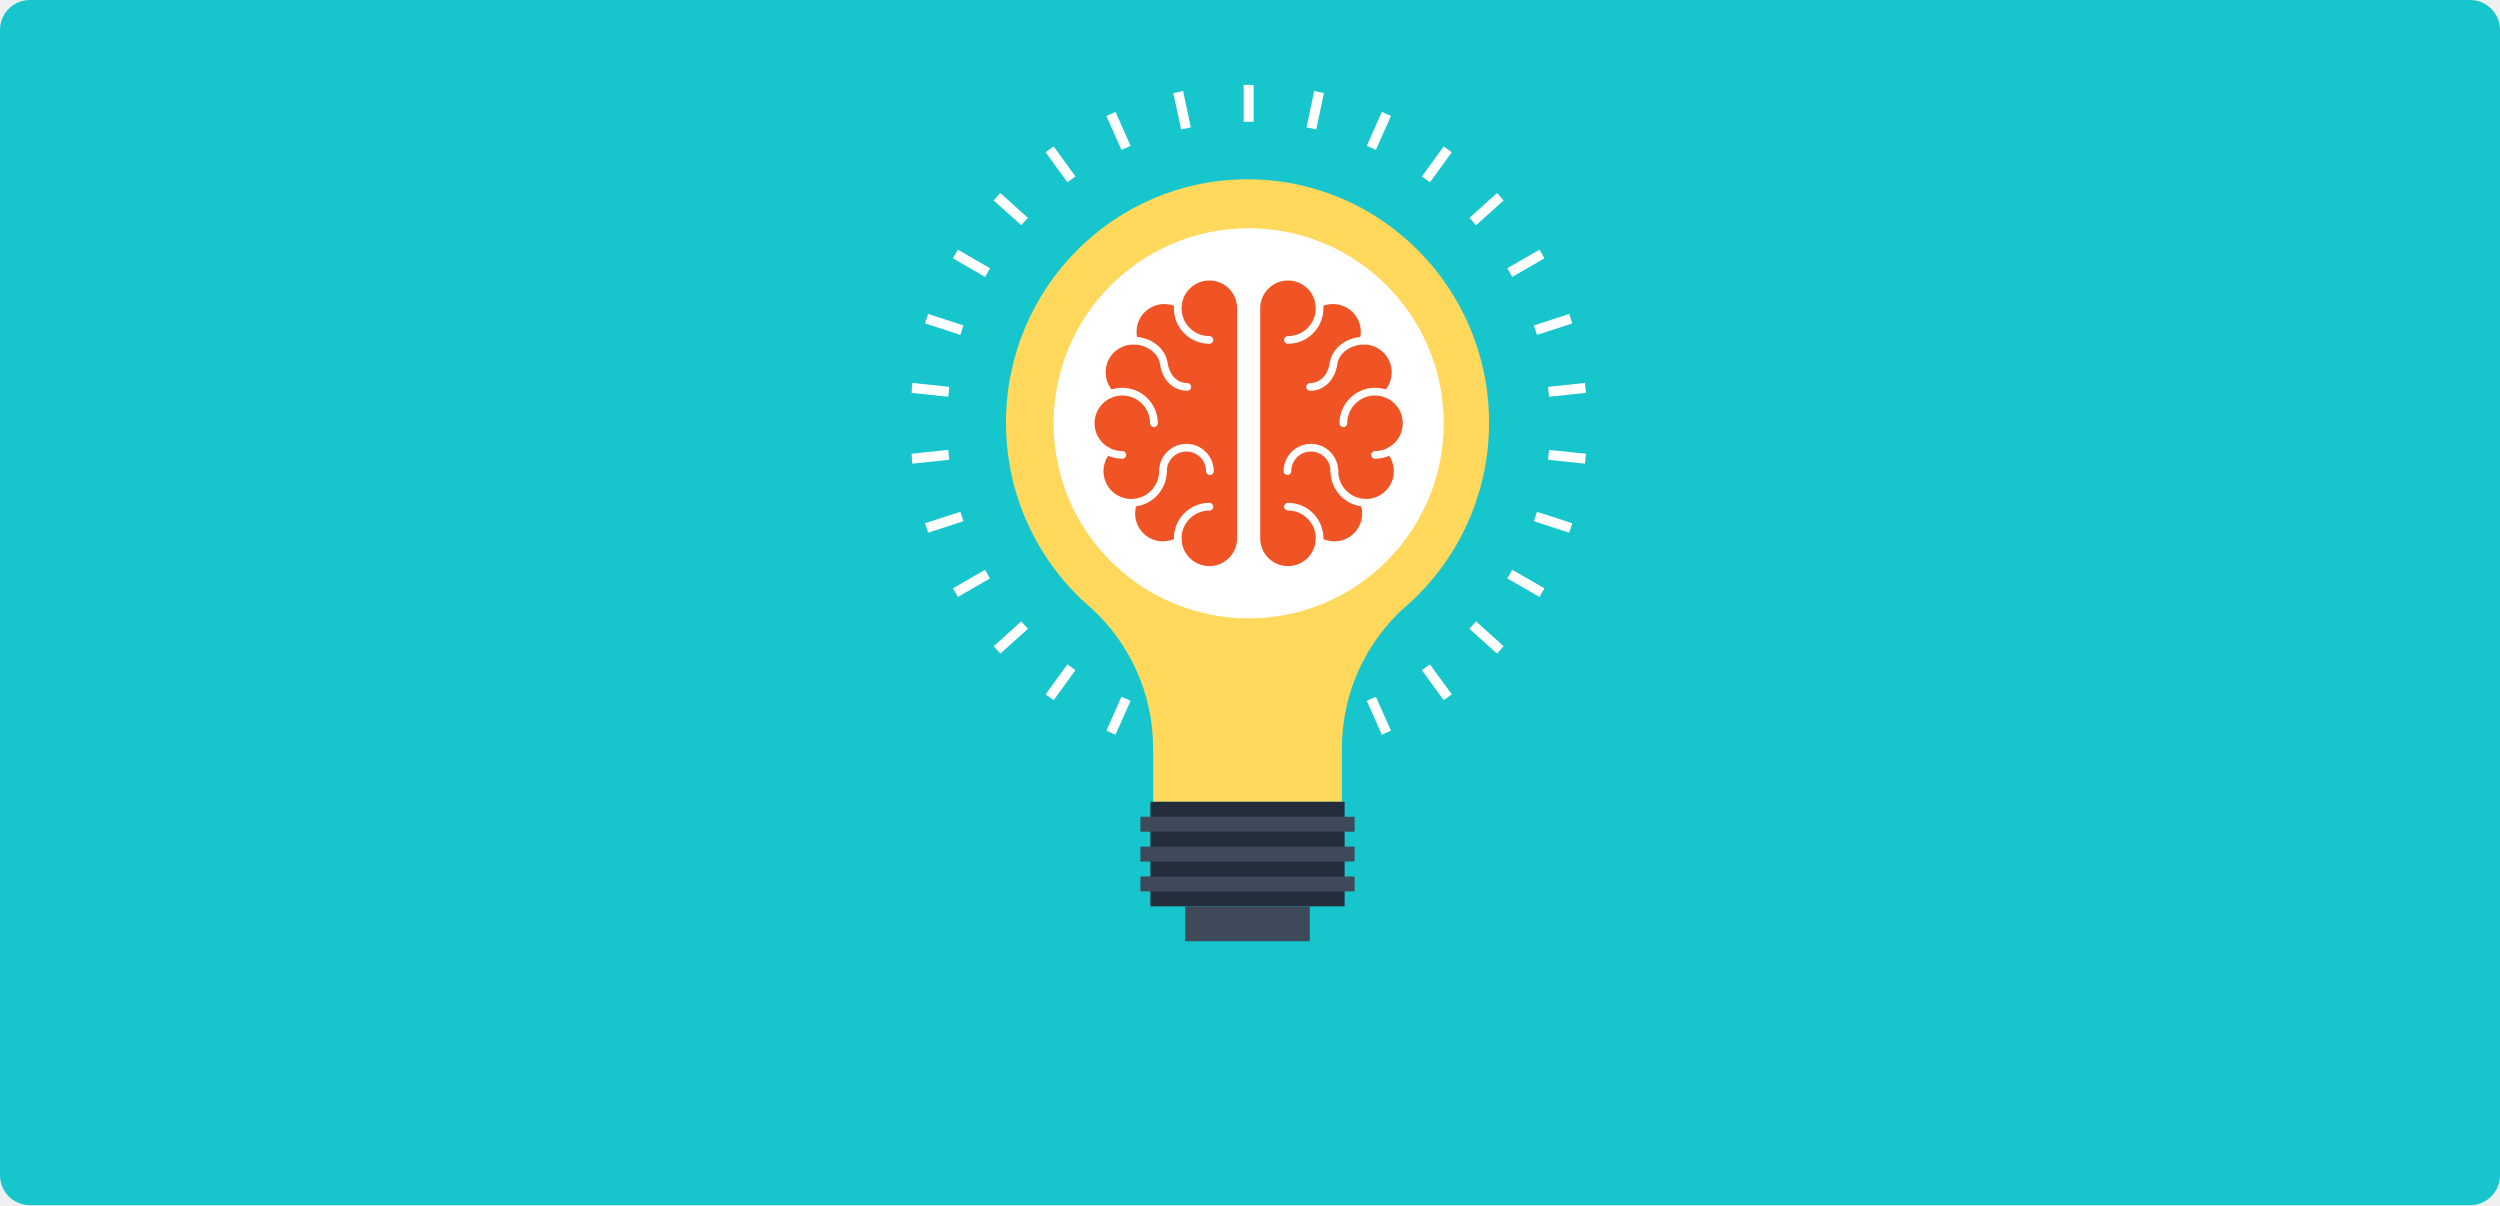
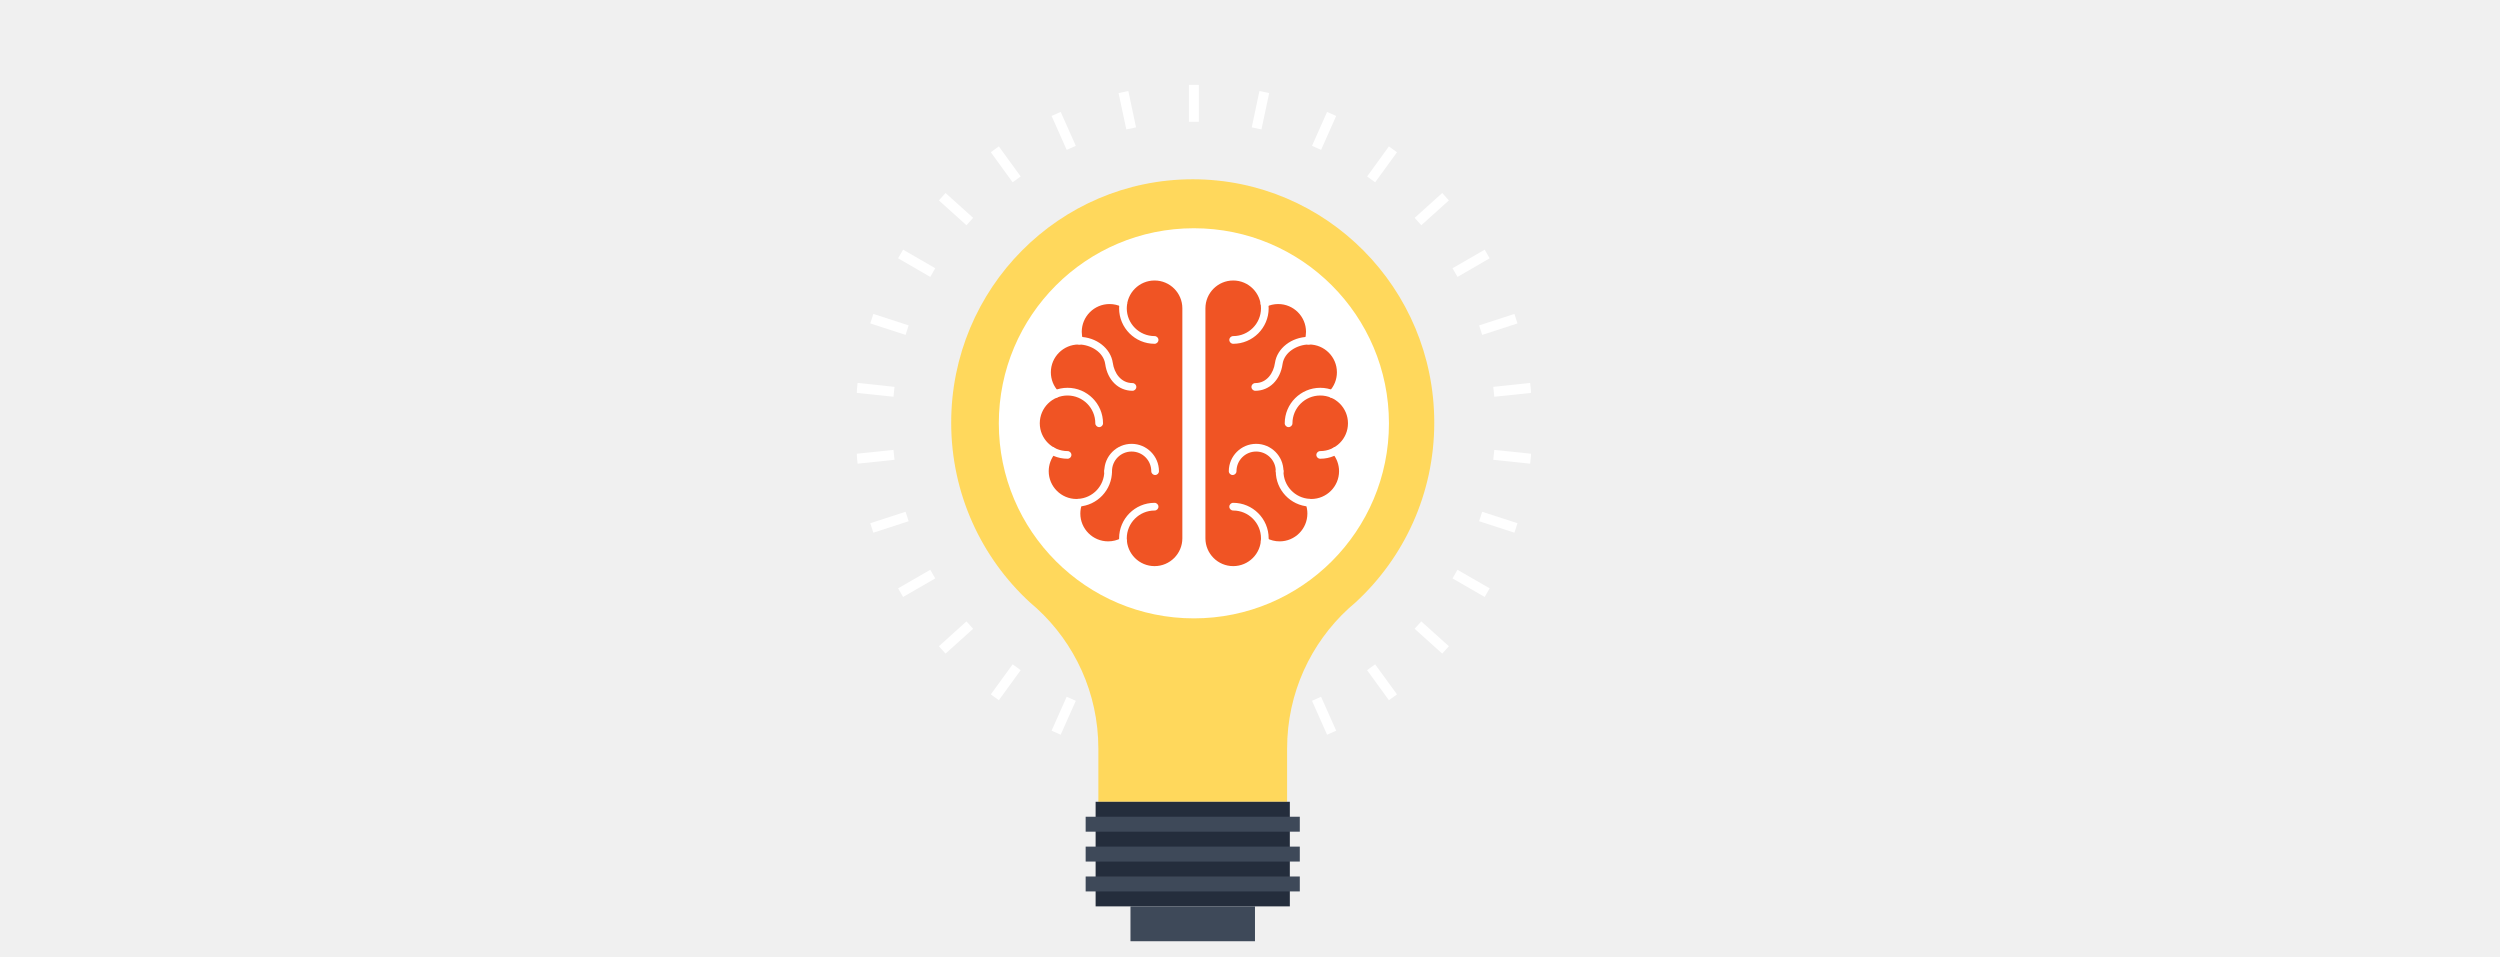
- <svg xmlns="http://www.w3.org/2000/svg" xmlns:xlink="http://www.w3.org/1999/xlink" width="502px" height="242px" viewBox="0 0 502 242" version="1.1">
+ <svg xmlns="http://www.w3.org/2000/svg" xmlns:xlink="http://www.w3.org/1999/xlink" width="502px" height="192px" viewBox="0 0 502 192" version="1.1">
  <defs>
    <polygon id="path-1" points="0 136 135.464 136 135.464 0 0 0" />
  </defs>
  <g id="Page-1" stroke="none" stroke-width="1" fill="none" fill-rule="evenodd">
-     <g id="PD--Home" transform="translate(-770, -574)">
-       <g id="team" transform="translate(770, 574)">
-         <rect id="Rectangle" fill="#16C6CC" x="0" y="0" width="502" height="242" rx="6" />
-         <g id="Group-2" stroke-width="1" transform="translate(183, 17)">
-           <g id="Page-1">
-             <mask id="mask-2" fill="white">
-               <use xlink:href="#path-1" />
-             </mask>
-             <g id="Clip-36" />
-             <polygon id="Fill-35" fill="#FFFFFF" mask="url(#mask-2)" points="66.733 7.454 68.729 7.454 68.729 0 66.733 0" />
-             <polygon id="Fill-37" fill="#FFFFFF" mask="url(#mask-2)" points="52.61 1.696 54.571 1.275 56.116 8.575 54.165 8.986" />
-             <polygon id="Fill-38" fill="#FFFFFF" mask="url(#mask-2)" points="39.16 6.285 40.986 5.473 44.024 12.284 42.191 13.097" />
-             <polygon id="Fill-39" fill="#FFFFFF" mask="url(#mask-2)" points="26.959 13.569 28.567 12.396 32.952 18.432 31.335 19.605" />
-             <polygon id="Fill-40" fill="#FFFFFF" mask="url(#mask-2)" points="16.529 23.242 17.864 21.757 23.406 26.744 22.066 28.23" />
-             <polygon id="Fill-41" fill="#FFFFFF" mask="url(#mask-2)" points="8.339 34.862 9.339 33.133 15.797 36.86 14.797 38.604" />
-             <polygon id="Fill-42" fill="#FFFFFF" mask="url(#mask-2)" points="2.751 47.939 3.366 46.039 10.455 48.34 9.841 50.245" />
-             <polygon id="Fill-43" fill="#FFFFFF" mask="url(#mask-2)" points="0 61.89 0.206 59.892 7.616 60.68 7.411 62.664" />
-             <polygon id="Fill-44" fill="#FFFFFF" mask="url(#mask-2)" points="0 74.112 7.411 73.338 7.616 75.322 0.206 76.108" />
-             <polygon id="Fill-45" fill="#FFFFFF" mask="url(#mask-2)" points="2.751 88.064 9.841 85.765 10.455 87.66 3.366 89.962" />
-             <polygon id="Fill-46" fill="#FFFFFF" mask="url(#mask-2)" points="8.339 101.14 14.797 97.412 15.797 99.144 9.339 102.869" />
-             <polygon id="Fill-47" fill="#FFFFFF" mask="url(#mask-2)" points="16.529 112.765 22.069 107.775 23.406 109.26 17.864 114.247" />
-             <polygon id="Fill-48" fill="#FFFFFF" mask="url(#mask-2)" points="26.959 122.43 31.337 116.401 32.952 117.568 28.572 123.604" />
-             <polygon id="Fill-49" fill="#FFFFFF" mask="url(#mask-2)" points="39.16 129.717 42.191 122.908 44.024 123.722 40.986 130.531" />
-             <polygon id="Fill-50" fill="#FFFFFF" mask="url(#mask-2)" points="52.61 134.318 54.165 127.018 56.116 127.44 54.571 134.724" />
-             <polygon id="Fill-51" fill="#FFFFFF" mask="url(#mask-2)" points="66.733 136 68.729 136 68.729 128.548 66.733 128.548" />
-             <polygon id="Fill-52" fill="#FFFFFF" mask="url(#mask-2)" points="79.334 127.44 81.296 127.018 82.853 134.318 80.894 134.724" />
-             <polygon id="Fill-53" fill="#FFFFFF" mask="url(#mask-2)" points="91.453 123.722 93.271 122.909 96.305 129.717 94.475 130.532" />
-             <polygon id="Fill-54" fill="#FFFFFF" mask="url(#mask-2)" points="102.509 117.567 104.125 116.4 108.517 122.429 106.892 123.603" />
-             <polygon id="Fill-55" fill="#FFFFFF" mask="url(#mask-2)" points="112.057 109.26 113.393 107.777 118.933 112.762 117.601 114.247" />
-             <polygon id="Fill-56" fill="#FFFFFF" mask="url(#mask-2)" points="119.668 99.144 120.662 97.416 127.124 101.139 126.124 102.87" />
-             <polygon id="Fill-57" fill="#FFFFFF" mask="url(#mask-2)" points="125.006 87.66 125.622 85.768 132.712 88.064 132.095 89.963" />
-             <polygon id="Fill-58" fill="#FFFFFF" mask="url(#mask-2)" points="127.846 75.327 128.051 73.344 135.464 74.112 135.259 76.108" />
-             <polygon id="Fill-59" fill="#FFFFFF" mask="url(#mask-2)" points="127.846 60.681 135.256 59.892 135.464 61.89 128.053 62.666" />
-             <polygon id="Fill-60" fill="#FFFFFF" mask="url(#mask-2)" points="125.006 48.342 132.095 46.039 132.712 47.94 125.627 50.245" />
-             <polygon id="Fill-61" fill="#FFFFFF" mask="url(#mask-2)" points="119.669 36.864 126.123 33.137 127.123 34.866 120.669 38.604" />
-             <polygon id="Fill-62" fill="#FFFFFF" mask="url(#mask-2)" points="112.064 26.744 117.601 21.757 118.933 23.242 113.398 28.23" />
-             <polygon id="Fill-63" fill="#FFFFFF" mask="url(#mask-2)" points="102.517 18.433 106.892 12.4 108.517 13.574 104.133 19.606" />
-             <polygon id="Fill-64" fill="#FFFFFF" mask="url(#mask-2)" points="91.453 12.282 94.475 5.477 96.305 6.285 93.278 13.094" />
-             <polygon id="Fill-65" fill="#FFFFFF" mask="url(#mask-2)" points="79.35 8.575 80.893 1.278 82.853 1.696 81.298 8.986" />
-           </g>
-           <path d="M67.503,19 C94.288,19.008 116,40.883 116,67.874 C116,82.174 109.896,95.033 100.187,103.966 C99.724,104.371 99.262,104.77 98.798,105.179 C91.215,112.143 86.451,122.157 86.451,133.307 L86.451,144 L67.503,144 L48.549,144 L48.549,133.307 C48.549,122.157 43.788,112.143 36.202,105.179 C35.739,104.77 35.275,104.371 34.815,103.966 C25.104,95.033 19,82.174 19,67.874 C19,40.883 40.713,19.008 67.503,19 Z" id="Fill-1" fill="#FFD85C" />
-           <polygon id="Fill-35" fill="#242D3C" points="48 165 87 165 87 144 48 144" />
-           <polygon id="Fill-36" fill="#3E4959" points="46 150 89 150 89 147 46 147" />
-           <polygon id="Fill-37" fill="#3E4959" points="46 156 89 156 89 153 46 153" />
-           <polygon id="Fill-38" fill="#3E4959" points="46 162 89 162 89 159 46 159" />
-           <polygon id="Fill-39" fill="#3E4959" points="55 172 80 172 80 165 55 165" />
-           <path d="M106.901,68 C106.901,89.634 89.366,107.168 67.732,107.168 C46.1,107.168 28.562,89.634 28.562,68 C28.562,46.365 46.1,28.832 67.732,28.832 C89.366,28.832 106.901,46.365 106.901,68 Z" id="Fill-1" fill="#FFFFFF" />
-           <path d="M59.834,38.556 C63.349,38.556 66.183,41.391 66.183,44.907 L66.183,91.087 C66.183,93.989 64.245,96.434 61.583,97.19 C61.583,97.19 61.576,97.195 61.569,97.19 C61.379,97.242 61.187,97.281 60.966,97.322 C60.747,97.371 60.504,97.401 60.241,97.413 C60.114,97.439 59.969,97.439 59.834,97.439 C56.462,97.439 53.831,94.934 53.519,91.727 L53.519,91.72 C52.629,92.197 51.588,92.482 50.509,92.482 C47.011,92.482 44.158,89.639 44.158,86.121 C44.158,85.377 44.311,84.623 44.543,83.959 C44.416,83.959 44.287,83.966 44.158,83.966 C40.661,83.966 37.815,81.13 37.815,77.614 C37.815,76.059 38.375,74.657 39.295,73.547 C37.335,72.469 36.011,70.386 36.011,67.996 C36.011,65.335 37.65,63.055 39.972,62.121 C38.893,60.981 38.231,59.441 38.231,57.753 C38.231,54.255 41.081,51.408 44.579,51.408 L44.696,51.408 C44.536,50.859 44.446,50.239 44.446,49.629 C44.446,46.132 47.299,43.284 50.796,43.284 C51.746,43.284 52.758,43.51 53.574,43.888 C54.056,40.864 56.681,38.556 59.834,38.556" id="Fill-3" fill="#F05424" />
-           <path d="M52.716,44.906 C52.716,48.837 55.907,52.033 59.835,52.033 C60.266,52.033 60.616,51.685 60.616,51.253 C60.616,50.831 60.266,50.487 59.835,50.487 C56.756,50.487 54.256,47.983 54.256,44.906 C54.256,41.827 56.756,39.323 59.835,39.323 C62.912,39.323 65.416,41.827 65.416,44.906 L65.416,91.094 C65.416,94.173 62.912,96.677 59.835,96.677 C56.756,96.677 54.256,94.173 54.256,91.094 C54.256,88.017 56.756,85.513 59.835,85.513 C60.266,85.513 60.616,85.169 60.616,84.747 C60.616,84.315 60.266,83.967 59.835,83.967 C55.907,83.967 52.716,87.163 52.716,91.094 C52.716,95.023 55.907,98.212 59.835,98.212 C63.766,98.212 66.963,95.023 66.963,91.094 L66.963,44.906 C66.963,40.977 63.766,37.788 59.835,37.788 C55.907,37.788 52.716,40.977 52.716,44.906" id="Fill-5" fill="#FFFFFF" />
-           <path d="M50.514,93.254 C46.581,93.254 43.394,90.054 43.394,86.122 C43.394,85.292 43.533,84.471 43.815,83.694 C43.968,83.29 44.41,83.077 44.802,83.227 C45.209,83.363 45.422,83.808 45.269,84.213 C45.047,84.824 44.93,85.477 44.93,86.122 C44.93,89.2 47.435,91.706 50.514,91.706 C51.434,91.706 52.347,91.481 53.147,91.045 C53.526,90.843 53.994,90.98 54.206,91.356 C54.405,91.735 54.27,92.203 53.892,92.401 C52.855,92.962 51.688,93.254 50.514,93.254" id="Fill-7" fill="#FFFFFF" />
-           <path d="M44.162,84.728 C40.232,84.728 37.047,81.543 37.047,77.614 C37.047,75.957 37.627,74.34 38.698,73.053 C38.964,72.729 39.457,72.687 39.78,72.957 C40.104,73.232 40.156,73.718 39.879,74.038 C39.044,75.044 38.581,76.312 38.581,77.614 C38.581,80.691 41.085,83.195 44.162,83.195 C44.278,83.195 44.381,83.195 44.482,83.174 C47.435,83.01 49.744,80.564 49.744,77.614 C49.744,77.193 50.091,76.848 50.514,76.848 C50.944,76.848 51.289,77.193 51.289,77.614 C51.289,81.382 48.343,84.499 44.597,84.719 C44.467,84.724 44.313,84.728 44.162,84.728" id="Fill-9" fill="#FFFFFF" />
-           <path d="M59.954,78.382 C59.519,78.382 59.174,78.035 59.174,77.614 C59.174,75.432 57.415,73.67 55.231,73.67 C53.05,73.67 51.289,75.432 51.289,77.614 C51.289,78.035 50.944,78.382 50.514,78.382 C50.091,78.382 49.744,78.035 49.744,77.614 C49.744,74.591 52.209,72.124 55.231,72.124 C58.255,72.124 60.719,74.591 60.719,77.614 C60.719,78.035 60.374,78.382 59.954,78.382" id="Fill-11" fill="#FFFFFF" />
-           <path d="M42.358,75.115 C38.443,75.115 35.244,71.927 35.244,68 C35.244,64.066 38.443,60.87 42.358,60.87 C46.29,60.87 49.489,64.066 49.489,68 C49.489,68.417 49.141,68.766 48.717,68.766 C48.289,68.766 47.939,68.417 47.939,68 C47.939,64.92 45.438,62.417 42.358,62.417 C39.284,62.417 36.788,64.92 36.788,68 C36.788,71.075 39.284,73.577 42.358,73.577 C42.792,73.577 43.139,73.924 43.139,74.347 C43.139,74.779 42.792,75.115 42.358,75.115" id="Fill-13" fill="#FFFFFF" />
-           <path d="M39.971,62.889 C39.772,62.889 39.563,62.803 39.407,62.641 C38.158,61.315 37.464,59.584 37.464,57.755 C37.464,53.823 40.664,50.637 44.594,50.637 C44.638,50.637 44.699,50.637 44.754,50.639 C48.133,50.688 51.036,52.94 51.452,55.876 C51.737,57.889 53.071,59.921 55.4,59.921 C55.832,59.921 56.175,60.268 56.175,60.7 C56.175,61.12 55.832,61.468 55.4,61.468 C52.575,61.468 50.378,59.305 49.926,56.094 C49.581,53.692 46.99,52.212 44.692,52.176 L44.594,52.174 C41.516,52.174 39.011,54.678 39.011,57.755 C39.011,59.183 39.548,60.544 40.536,61.589 C40.828,61.901 40.818,62.381 40.509,62.671 C40.351,62.819 40.161,62.889 39.971,62.889" id="Fill-15" fill="#FFFFFF" />
-           <path d="M44.7,52.176 C44.372,52.176 44.06,51.953 43.966,51.626 C43.775,50.974 43.678,50.303 43.678,49.63 C43.678,45.702 46.867,42.517 50.793,42.517 C51.892,42.517 52.923,42.749 53.901,43.221 C54.283,43.411 54.439,43.877 54.254,44.259 C54.067,44.643 53.61,44.799 53.228,44.611 C52.468,44.24 51.649,44.052 50.793,44.052 C47.719,44.052 45.216,46.552 45.216,49.63 C45.216,50.166 45.299,50.682 45.437,51.189 C45.558,51.601 45.328,52.034 44.919,52.142 C44.85,52.171 44.771,52.176 44.7,52.176" id="Fill-17" fill="#FFFFFF" />
-           <path d="M75.63,38.556 C72.113,38.556 69.277,41.391 69.277,44.907 L69.277,91.087 C69.277,93.989 71.218,96.434 73.882,97.19 C73.882,97.19 73.887,97.195 73.895,97.19 C74.084,97.242 74.279,97.281 74.495,97.322 C74.717,97.371 74.958,97.401 75.222,97.413 C75.349,97.439 75.496,97.439 75.63,97.439 C79,97.439 81.634,94.934 81.943,91.727 L81.943,91.72 C82.832,92.197 83.875,92.482 84.953,92.482 C88.454,92.482 91.305,89.639 91.305,86.121 C91.305,85.377 91.152,84.623 90.919,83.959 C91.048,83.959 91.175,83.966 91.305,83.966 C94.802,83.966 97.651,81.13 97.651,77.614 C97.651,76.059 97.09,74.657 96.17,73.547 C98.132,72.469 99.45,70.386 99.45,67.996 C99.45,65.335 97.814,63.055 95.491,62.121 C96.569,60.981 97.233,59.441 97.233,57.753 C97.233,54.255 94.381,51.408 90.882,51.408 L90.769,51.408 C90.927,50.859 91.018,50.239 91.018,49.629 C91.018,46.132 88.166,43.284 84.667,43.284 C83.714,43.284 82.704,43.51 81.89,43.888 C81.407,40.864 78.78,38.556 75.63,38.556" id="Fill-19" fill="#F05424" />
-           <path d="M82.747,44.906 C82.747,48.837 79.545,52.033 75.628,52.033 C75.196,52.033 74.847,51.685 74.847,51.253 C74.847,50.831 75.196,50.487 75.628,50.487 C78.706,50.487 81.207,47.983 81.207,44.906 C81.207,41.827 78.706,39.323 75.628,39.323 C72.552,39.323 70.048,41.827 70.048,44.906 L70.048,91.094 C70.048,94.173 72.552,96.677 75.628,96.677 C78.706,96.677 81.207,94.173 81.207,91.094 C81.207,88.017 78.706,85.513 75.628,85.513 C75.196,85.513 74.847,85.169 74.847,84.747 C74.847,84.315 75.196,83.967 75.628,83.967 C79.545,83.967 82.747,87.163 82.747,91.094 C82.747,95.023 79.545,98.212 75.628,98.212 C71.697,98.212 68.5,95.023 68.5,91.094 L68.5,44.906 C68.5,40.977 71.697,37.788 75.628,37.788 C79.545,37.788 82.747,40.977 82.747,44.906" id="Fill-21" fill="#FFFFFF" />
-           <path d="M84.95,93.254 C88.871,93.254 92.068,90.054 92.068,86.122 C92.068,85.292 91.933,84.471 91.647,83.694 C91.496,83.29 91.055,83.077 90.65,83.227 C90.254,83.363 90.043,83.808 90.196,84.213 C90.415,84.824 90.522,85.477 90.522,86.122 C90.522,89.2 88.031,91.706 84.95,91.706 C84.019,91.706 83.117,91.481 82.315,91.045 C81.937,90.843 81.466,90.98 81.259,91.356 C81.059,91.735 81.195,92.203 81.57,92.401 C82.608,92.962 83.777,93.254 84.95,93.254" id="Fill-23" fill="#FFFFFF" />
-           <path d="M91.302,84.728 C95.233,84.728 98.416,81.543 98.416,77.614 C98.416,75.957 97.836,74.34 96.764,73.053 C96.5,72.729 96.005,72.687 95.683,72.957 C95.358,73.232 95.308,73.718 95.584,74.038 C96.419,75.044 96.884,76.312 96.884,77.614 C96.884,80.691 94.378,83.195 91.302,83.195 C91.186,83.195 91.083,83.195 90.979,83.174 C88.029,83.01 85.719,80.564 85.719,77.614 C85.719,77.193 85.374,76.848 84.949,76.848 C84.519,76.848 84.175,77.193 84.175,77.614 C84.175,81.382 87.118,84.499 90.87,84.719 C90.996,84.724 91.151,84.728 91.302,84.728" id="Fill-25" fill="#FFFFFF" />
-           <path d="M75.508,78.382 C75.945,78.382 76.288,78.035 76.288,77.614 C76.288,75.432 78.05,73.67 80.233,73.67 C82.411,73.67 84.174,75.432 84.174,77.614 C84.174,78.035 84.519,78.382 84.95,78.382 C85.374,78.382 85.72,78.035 85.72,77.614 C85.72,74.591 83.254,72.124 80.233,72.124 C77.208,72.124 74.745,74.591 74.745,77.614 C74.745,78.035 75.089,78.382 75.508,78.382" id="Fill-27" fill="#FFFFFF" />
-           <path d="M93.107,75.115 C97.021,75.115 100.22,71.927 100.22,68 C100.22,64.066 97.021,60.87 93.107,60.87 C89.173,60.87 85.974,64.066 85.974,68 C85.974,68.417 86.321,68.766 86.746,68.766 C87.173,68.766 87.524,68.417 87.524,68 C87.524,64.92 90.027,62.417 93.107,62.417 C96.181,62.417 98.674,64.92 98.674,68 C98.674,71.075 96.181,73.577 93.107,73.577 C92.672,73.577 92.325,73.924 92.325,74.347 C92.325,74.779 92.672,75.115 93.107,75.115" id="Fill-29" fill="#FFFFFF" />
-           <path d="M95.491,62.889 C95.692,62.889 95.902,62.803 96.056,62.641 C97.304,61.315 97.999,59.584 97.999,57.755 C97.999,53.823 94.799,50.637 90.871,50.637 C90.826,50.637 90.767,50.637 90.709,50.639 C87.332,50.688 84.429,52.94 84.012,55.876 C83.726,57.889 82.394,59.921 80.065,59.921 C79.632,59.921 79.29,60.268 79.29,60.7 C79.29,61.12 79.632,61.468 80.065,61.468 C82.887,61.468 85.087,59.305 85.538,56.094 C85.883,53.692 88.474,52.212 90.772,52.176 L90.871,52.174 C93.945,52.174 96.452,54.678 96.452,57.755 C96.452,59.183 95.912,60.544 94.927,61.589 C94.636,61.901 94.645,62.381 94.957,62.671 C95.11,62.819 95.301,62.889 95.491,62.889" id="Fill-31" fill="#FFFFFF" />
-           <path d="M90.767,52.176 C91.092,52.176 91.403,51.953 91.499,51.626 C91.689,50.974 91.785,50.303 91.785,49.63 C91.785,45.702 88.598,42.517 84.669,42.517 C83.571,42.517 82.539,42.749 81.565,43.221 C81.182,43.411 81.024,43.877 81.21,44.259 C81.396,44.643 81.851,44.799 82.235,44.611 C82.995,44.24 83.813,44.052 84.669,44.052 C87.743,44.052 90.248,46.552 90.248,49.63 C90.248,50.166 90.166,50.682 90.027,51.189 C89.905,51.601 90.135,52.034 90.545,52.142 C90.612,52.171 90.694,52.176 90.767,52.176" id="Fill-33" fill="#FFFFFF" />
+     <g id="Mobile">
+       <g id="Group-8" transform="translate(172, 17)">
+         <g id="Page-1">
+           <mask id="mask-2" fill="white">
+             <use xlink:href="#path-1" />
+           </mask>
+           <g id="Clip-36" />
+           <polygon id="Fill-35" fill="#FFFFFF" mask="url(#mask-2)" points="66.733 7.454 68.729 7.454 68.729 0 66.733 0" />
+           <polygon id="Fill-37" fill="#FFFFFF" mask="url(#mask-2)" points="52.61 1.696 54.571 1.275 56.116 8.575 54.165 8.986" />
+           <polygon id="Fill-38" fill="#FFFFFF" mask="url(#mask-2)" points="39.16 6.285 40.986 5.473 44.024 12.284 42.191 13.097" />
+           <polygon id="Fill-39" fill="#FFFFFF" mask="url(#mask-2)" points="26.959 13.569 28.567 12.396 32.952 18.432 31.335 19.605" />
+           <polygon id="Fill-40" fill="#FFFFFF" mask="url(#mask-2)" points="16.529 23.242 17.864 21.757 23.406 26.744 22.066 28.23" />
+           <polygon id="Fill-41" fill="#FFFFFF" mask="url(#mask-2)" points="8.339 34.862 9.339 33.133 15.797 36.86 14.797 38.604" />
+           <polygon id="Fill-42" fill="#FFFFFF" mask="url(#mask-2)" points="2.751 47.939 3.366 46.039 10.455 48.34 9.841 50.245" />
+           <polygon id="Fill-43" fill="#FFFFFF" mask="url(#mask-2)" points="0 61.89 0.206 59.892 7.616 60.68 7.411 62.664" />
+           <polygon id="Fill-44" fill="#FFFFFF" mask="url(#mask-2)" points="0 74.112 7.411 73.338 7.616 75.322 0.206 76.108" />
+           <polygon id="Fill-45" fill="#FFFFFF" mask="url(#mask-2)" points="2.751 88.064 9.841 85.765 10.455 87.66 3.366 89.962" />
+           <polygon id="Fill-46" fill="#FFFFFF" mask="url(#mask-2)" points="8.339 101.14 14.797 97.412 15.797 99.144 9.339 102.869" />
+           <polygon id="Fill-47" fill="#FFFFFF" mask="url(#mask-2)" points="16.529 112.765 22.069 107.775 23.406 109.26 17.864 114.247" />
+           <polygon id="Fill-48" fill="#FFFFFF" mask="url(#mask-2)" points="26.959 122.43 31.337 116.401 32.952 117.568 28.572 123.604" />
+           <polygon id="Fill-49" fill="#FFFFFF" mask="url(#mask-2)" points="39.16 129.717 42.191 122.908 44.024 123.722 40.986 130.531" />
+           <polygon id="Fill-50" fill="#FFFFFF" mask="url(#mask-2)" points="52.61 134.318 54.165 127.018 56.116 127.44 54.571 134.724" />
+           <polygon id="Fill-51" fill="#FFFFFF" mask="url(#mask-2)" points="66.733 136 68.729 136 68.729 128.548 66.733 128.548" />
+           <polygon id="Fill-52" fill="#FFFFFF" mask="url(#mask-2)" points="79.334 127.44 81.296 127.018 82.853 134.318 80.894 134.724" />
+           <polygon id="Fill-53" fill="#FFFFFF" mask="url(#mask-2)" points="91.453 123.722 93.271 122.909 96.305 129.717 94.475 130.532" />
+           <polygon id="Fill-54" fill="#FFFFFF" mask="url(#mask-2)" points="102.509 117.567 104.125 116.4 108.517 122.429 106.892 123.603" />
+           <polygon id="Fill-55" fill="#FFFFFF" mask="url(#mask-2)" points="112.057 109.26 113.393 107.777 118.933 112.762 117.601 114.247" />
+           <polygon id="Fill-56" fill="#FFFFFF" mask="url(#mask-2)" points="119.668 99.144 120.662 97.416 127.124 101.139 126.124 102.87" />
+           <polygon id="Fill-57" fill="#FFFFFF" mask="url(#mask-2)" points="125.006 87.66 125.622 85.768 132.712 88.064 132.095 89.963" />
+           <polygon id="Fill-58" fill="#FFFFFF" mask="url(#mask-2)" points="127.846 75.327 128.051 73.344 135.464 74.112 135.259 76.108" />
+           <polygon id="Fill-59" fill="#FFFFFF" mask="url(#mask-2)" points="127.846 60.681 135.256 59.892 135.464 61.89 128.053 62.666" />
+           <polygon id="Fill-60" fill="#FFFFFF" mask="url(#mask-2)" points="125.006 48.342 132.095 46.039 132.712 47.94 125.627 50.245" />
+           <polygon id="Fill-61" fill="#FFFFFF" mask="url(#mask-2)" points="119.669 36.864 126.123 33.137 127.123 34.866 120.669 38.604" />
+           <polygon id="Fill-62" fill="#FFFFFF" mask="url(#mask-2)" points="112.064 26.744 117.601 21.757 118.933 23.242 113.398 28.23" />
+           <polygon id="Fill-63" fill="#FFFFFF" mask="url(#mask-2)" points="102.517 18.433 106.892 12.4 108.517 13.574 104.133 19.606" />
+           <polygon id="Fill-64" fill="#FFFFFF" mask="url(#mask-2)" points="91.453 12.282 94.475 5.477 96.305 6.285 93.278 13.094" />
+           <polygon id="Fill-65" fill="#FFFFFF" mask="url(#mask-2)" points="79.35 8.575 80.893 1.278 82.853 1.696 81.298 8.986" />
        </g>
+         <path d="M67.503,19 C94.288,19.008 116,40.883 116,67.874 C116,82.174 109.896,95.033 100.187,103.966 C99.724,104.371 99.262,104.77 98.798,105.179 C91.215,112.143 86.451,122.157 86.451,133.307 L86.451,144 L67.503,144 L48.549,144 L48.549,133.307 C48.549,122.157 43.788,112.143 36.202,105.179 C35.739,104.77 35.275,104.371 34.815,103.966 C25.104,95.033 19,82.174 19,67.874 C19,40.883 40.713,19.008 67.503,19 Z" id="Fill-1" fill="#FFD85C" />
+         <polygon id="Fill-35" fill="#242D3C" points="48 165 87 165 87 144 48 144" />
+         <polygon id="Fill-36" fill="#3E4959" points="46 150 89 150 89 147 46 147" />
+         <polygon id="Fill-37" fill="#3E4959" points="46 156 89 156 89 153 46 153" />
+         <polygon id="Fill-38" fill="#3E4959" points="46 162 89 162 89 159 46 159" />
+         <polygon id="Fill-39" fill="#3E4959" points="55 172 80 172 80 165 55 165" />
+         <path d="M106.901,68 C106.901,89.634 89.366,107.168 67.732,107.168 C46.1,107.168 28.562,89.634 28.562,68 C28.562,46.365 46.1,28.832 67.732,28.832 C89.366,28.832 106.901,46.365 106.901,68 Z" id="Fill-1" fill="#FFFFFF" />
+         <path d="M59.834,38.556 C63.349,38.556 66.183,41.391 66.183,44.907 L66.183,91.087 C66.183,93.989 64.245,96.434 61.583,97.19 C61.583,97.19 61.576,97.195 61.569,97.19 C61.379,97.242 61.187,97.281 60.966,97.322 C60.747,97.371 60.504,97.401 60.241,97.413 C60.114,97.439 59.969,97.439 59.834,97.439 C56.462,97.439 53.831,94.934 53.519,91.727 L53.519,91.72 C52.629,92.197 51.588,92.482 50.509,92.482 C47.011,92.482 44.158,89.639 44.158,86.121 C44.158,85.377 44.311,84.623 44.543,83.959 C44.416,83.959 44.287,83.966 44.158,83.966 C40.661,83.966 37.815,81.13 37.815,77.614 C37.815,76.059 38.375,74.657 39.295,73.547 C37.335,72.469 36.011,70.386 36.011,67.996 C36.011,65.335 37.65,63.055 39.972,62.121 C38.893,60.981 38.231,59.441 38.231,57.753 C38.231,54.255 41.081,51.408 44.579,51.408 L44.696,51.408 C44.536,50.859 44.446,50.239 44.446,49.629 C44.446,46.132 47.299,43.284 50.796,43.284 C51.746,43.284 52.758,43.51 53.574,43.888 C54.056,40.864 56.681,38.556 59.834,38.556" id="Fill-3" fill="#F05424" />
+         <path d="M52.716,44.906 C52.716,48.837 55.907,52.033 59.835,52.033 C60.266,52.033 60.616,51.685 60.616,51.253 C60.616,50.831 60.266,50.487 59.835,50.487 C56.756,50.487 54.256,47.983 54.256,44.906 C54.256,41.827 56.756,39.323 59.835,39.323 C62.912,39.323 65.416,41.827 65.416,44.906 L65.416,91.094 C65.416,94.173 62.912,96.677 59.835,96.677 C56.756,96.677 54.256,94.173 54.256,91.094 C54.256,88.017 56.756,85.513 59.835,85.513 C60.266,85.513 60.616,85.169 60.616,84.747 C60.616,84.315 60.266,83.967 59.835,83.967 C55.907,83.967 52.716,87.163 52.716,91.094 C52.716,95.023 55.907,98.212 59.835,98.212 C63.766,98.212 66.963,95.023 66.963,91.094 L66.963,44.906 C66.963,40.977 63.766,37.788 59.835,37.788 C55.907,37.788 52.716,40.977 52.716,44.906" id="Fill-5" fill="#FFFFFF" />
+         <path d="M50.514,93.254 C46.581,93.254 43.394,90.054 43.394,86.122 C43.394,85.292 43.533,84.471 43.815,83.694 C43.968,83.29 44.41,83.077 44.802,83.227 C45.209,83.363 45.422,83.808 45.269,84.213 C45.047,84.824 44.93,85.477 44.93,86.122 C44.93,89.2 47.435,91.706 50.514,91.706 C51.434,91.706 52.347,91.481 53.147,91.045 C53.526,90.843 53.994,90.98 54.206,91.356 C54.405,91.735 54.27,92.203 53.892,92.401 C52.855,92.962 51.688,93.254 50.514,93.254" id="Fill-7" fill="#FFFFFF" />
+         <path d="M44.162,84.728 C40.232,84.728 37.047,81.543 37.047,77.614 C37.047,75.957 37.627,74.34 38.698,73.053 C38.964,72.729 39.457,72.687 39.78,72.957 C40.104,73.232 40.156,73.718 39.879,74.038 C39.044,75.044 38.581,76.312 38.581,77.614 C38.581,80.691 41.085,83.195 44.162,83.195 C44.278,83.195 44.381,83.195 44.482,83.174 C47.435,83.01 49.744,80.564 49.744,77.614 C49.744,77.193 50.091,76.848 50.514,76.848 C50.944,76.848 51.289,77.193 51.289,77.614 C51.289,81.382 48.343,84.499 44.597,84.719 C44.467,84.724 44.313,84.728 44.162,84.728" id="Fill-9" fill="#FFFFFF" />
+         <path d="M59.954,78.382 C59.519,78.382 59.174,78.035 59.174,77.614 C59.174,75.432 57.415,73.67 55.231,73.67 C53.05,73.67 51.289,75.432 51.289,77.614 C51.289,78.035 50.944,78.382 50.514,78.382 C50.091,78.382 49.744,78.035 49.744,77.614 C49.744,74.591 52.209,72.124 55.231,72.124 C58.255,72.124 60.719,74.591 60.719,77.614 C60.719,78.035 60.374,78.382 59.954,78.382" id="Fill-11" fill="#FFFFFF" />
+         <path d="M42.358,75.115 C38.443,75.115 35.244,71.927 35.244,68 C35.244,64.066 38.443,60.87 42.358,60.87 C46.29,60.87 49.489,64.066 49.489,68 C49.489,68.417 49.141,68.766 48.717,68.766 C48.289,68.766 47.939,68.417 47.939,68 C47.939,64.92 45.438,62.417 42.358,62.417 C39.284,62.417 36.788,64.92 36.788,68 C36.788,71.075 39.284,73.577 42.358,73.577 C42.792,73.577 43.139,73.924 43.139,74.347 C43.139,74.779 42.792,75.115 42.358,75.115" id="Fill-13" fill="#FFFFFF" />
+         <path d="M39.971,62.889 C39.772,62.889 39.563,62.803 39.407,62.641 C38.158,61.315 37.464,59.584 37.464,57.755 C37.464,53.823 40.664,50.637 44.594,50.637 C44.638,50.637 44.699,50.637 44.754,50.639 C48.133,50.688 51.036,52.94 51.452,55.876 C51.737,57.889 53.071,59.921 55.4,59.921 C55.832,59.921 56.175,60.268 56.175,60.7 C56.175,61.12 55.832,61.468 55.4,61.468 C52.575,61.468 50.378,59.305 49.926,56.094 C49.581,53.692 46.99,52.212 44.692,52.176 L44.594,52.174 C41.516,52.174 39.011,54.678 39.011,57.755 C39.011,59.183 39.548,60.544 40.536,61.589 C40.828,61.901 40.818,62.381 40.509,62.671 C40.351,62.819 40.161,62.889 39.971,62.889" id="Fill-15" fill="#FFFFFF" />
+         <path d="M44.7,52.176 C44.372,52.176 44.06,51.953 43.966,51.626 C43.775,50.974 43.678,50.303 43.678,49.63 C43.678,45.702 46.867,42.517 50.793,42.517 C51.892,42.517 52.923,42.749 53.901,43.221 C54.283,43.411 54.439,43.877 54.254,44.259 C54.067,44.643 53.61,44.799 53.228,44.611 C52.468,44.24 51.649,44.052 50.793,44.052 C47.719,44.052 45.216,46.552 45.216,49.63 C45.216,50.166 45.299,50.682 45.437,51.189 C45.558,51.601 45.328,52.034 44.919,52.142 C44.85,52.171 44.771,52.176 44.7,52.176" id="Fill-17" fill="#FFFFFF" />
+         <path d="M75.63,38.556 C72.113,38.556 69.277,41.391 69.277,44.907 L69.277,91.087 C69.277,93.989 71.218,96.434 73.882,97.19 C73.882,97.19 73.887,97.195 73.895,97.19 C74.084,97.242 74.279,97.281 74.495,97.322 C74.717,97.371 74.958,97.401 75.222,97.413 C75.349,97.439 75.496,97.439 75.63,97.439 C79,97.439 81.634,94.934 81.943,91.727 L81.943,91.72 C82.832,92.197 83.875,92.482 84.953,92.482 C88.454,92.482 91.305,89.639 91.305,86.121 C91.305,85.377 91.152,84.623 90.919,83.959 C91.048,83.959 91.175,83.966 91.305,83.966 C94.802,83.966 97.651,81.13 97.651,77.614 C97.651,76.059 97.09,74.657 96.17,73.547 C98.132,72.469 99.45,70.386 99.45,67.996 C99.45,65.335 97.814,63.055 95.491,62.121 C96.569,60.981 97.233,59.441 97.233,57.753 C97.233,54.255 94.381,51.408 90.882,51.408 L90.769,51.408 C90.927,50.859 91.018,50.239 91.018,49.629 C91.018,46.132 88.166,43.284 84.667,43.284 C83.714,43.284 82.704,43.51 81.89,43.888 C81.407,40.864 78.78,38.556 75.63,38.556" id="Fill-19" fill="#F05424" />
+         <path d="M82.747,44.906 C82.747,48.837 79.545,52.033 75.628,52.033 C75.196,52.033 74.847,51.685 74.847,51.253 C74.847,50.831 75.196,50.487 75.628,50.487 C78.706,50.487 81.207,47.983 81.207,44.906 C81.207,41.827 78.706,39.323 75.628,39.323 C72.552,39.323 70.048,41.827 70.048,44.906 L70.048,91.094 C70.048,94.173 72.552,96.677 75.628,96.677 C78.706,96.677 81.207,94.173 81.207,91.094 C81.207,88.017 78.706,85.513 75.628,85.513 C75.196,85.513 74.847,85.169 74.847,84.747 C74.847,84.315 75.196,83.967 75.628,83.967 C79.545,83.967 82.747,87.163 82.747,91.094 C82.747,95.023 79.545,98.212 75.628,98.212 C71.697,98.212 68.5,95.023 68.5,91.094 L68.5,44.906 C68.5,40.977 71.697,37.788 75.628,37.788 C79.545,37.788 82.747,40.977 82.747,44.906" id="Fill-21" fill="#FFFFFF" />
+         <path d="M84.95,93.254 C88.871,93.254 92.068,90.054 92.068,86.122 C92.068,85.292 91.933,84.471 91.647,83.694 C91.496,83.29 91.055,83.077 90.65,83.227 C90.254,83.363 90.043,83.808 90.196,84.213 C90.415,84.824 90.522,85.477 90.522,86.122 C90.522,89.2 88.031,91.706 84.95,91.706 C84.019,91.706 83.117,91.481 82.315,91.045 C81.937,90.843 81.466,90.98 81.259,91.356 C81.059,91.735 81.195,92.203 81.57,92.401 C82.608,92.962 83.777,93.254 84.95,93.254" id="Fill-23" fill="#FFFFFF" />
+         <path d="M91.302,84.728 C95.233,84.728 98.416,81.543 98.416,77.614 C98.416,75.957 97.836,74.34 96.764,73.053 C96.5,72.729 96.005,72.687 95.683,72.957 C95.358,73.232 95.308,73.718 95.584,74.038 C96.419,75.044 96.884,76.312 96.884,77.614 C96.884,80.691 94.378,83.195 91.302,83.195 C91.186,83.195 91.083,83.195 90.979,83.174 C88.029,83.01 85.719,80.564 85.719,77.614 C85.719,77.193 85.374,76.848 84.949,76.848 C84.519,76.848 84.175,77.193 84.175,77.614 C84.175,81.382 87.118,84.499 90.87,84.719 C90.996,84.724 91.151,84.728 91.302,84.728" id="Fill-25" fill="#FFFFFF" />
+         <path d="M75.508,78.382 C75.945,78.382 76.288,78.035 76.288,77.614 C76.288,75.432 78.05,73.67 80.233,73.67 C82.411,73.67 84.174,75.432 84.174,77.614 C84.174,78.035 84.519,78.382 84.95,78.382 C85.374,78.382 85.72,78.035 85.72,77.614 C85.72,74.591 83.254,72.124 80.233,72.124 C77.208,72.124 74.745,74.591 74.745,77.614 C74.745,78.035 75.089,78.382 75.508,78.382" id="Fill-27" fill="#FFFFFF" />
+         <path d="M93.107,75.115 C97.021,75.115 100.22,71.927 100.22,68 C100.22,64.066 97.021,60.87 93.107,60.87 C89.173,60.87 85.974,64.066 85.974,68 C85.974,68.417 86.321,68.766 86.746,68.766 C87.173,68.766 87.524,68.417 87.524,68 C87.524,64.92 90.027,62.417 93.107,62.417 C96.181,62.417 98.674,64.92 98.674,68 C98.674,71.075 96.181,73.577 93.107,73.577 C92.672,73.577 92.325,73.924 92.325,74.347 C92.325,74.779 92.672,75.115 93.107,75.115" id="Fill-29" fill="#FFFFFF" />
+         <path d="M95.491,62.889 C95.692,62.889 95.902,62.803 96.056,62.641 C97.304,61.315 97.999,59.584 97.999,57.755 C97.999,53.823 94.799,50.637 90.871,50.637 C90.826,50.637 90.767,50.637 90.709,50.639 C87.332,50.688 84.429,52.94 84.012,55.876 C83.726,57.889 82.394,59.921 80.065,59.921 C79.632,59.921 79.29,60.268 79.29,60.7 C79.29,61.12 79.632,61.468 80.065,61.468 C82.887,61.468 85.087,59.305 85.538,56.094 C85.883,53.692 88.474,52.212 90.772,52.176 L90.871,52.174 C93.945,52.174 96.452,54.678 96.452,57.755 C96.452,59.183 95.912,60.544 94.927,61.589 C94.636,61.901 94.645,62.381 94.957,62.671 C95.11,62.819 95.301,62.889 95.491,62.889" id="Fill-31" fill="#FFFFFF" />
+         <path d="M90.767,52.176 C91.092,52.176 91.403,51.953 91.499,51.626 C91.689,50.974 91.785,50.303 91.785,49.63 C91.785,45.702 88.598,42.517 84.669,42.517 C83.571,42.517 82.539,42.749 81.565,43.221 C81.182,43.411 81.024,43.877 81.21,44.259 C81.396,44.643 81.851,44.799 82.235,44.611 C82.995,44.24 83.813,44.052 84.669,44.052 C87.743,44.052 90.248,46.552 90.248,49.63 C90.248,50.166 90.166,50.682 90.027,51.189 C89.905,51.601 90.135,52.034 90.545,52.142 C90.612,52.171 90.694,52.176 90.767,52.176" id="Fill-33" fill="#FFFFFF" />
      </g>
    </g>
  </g>
</svg>
